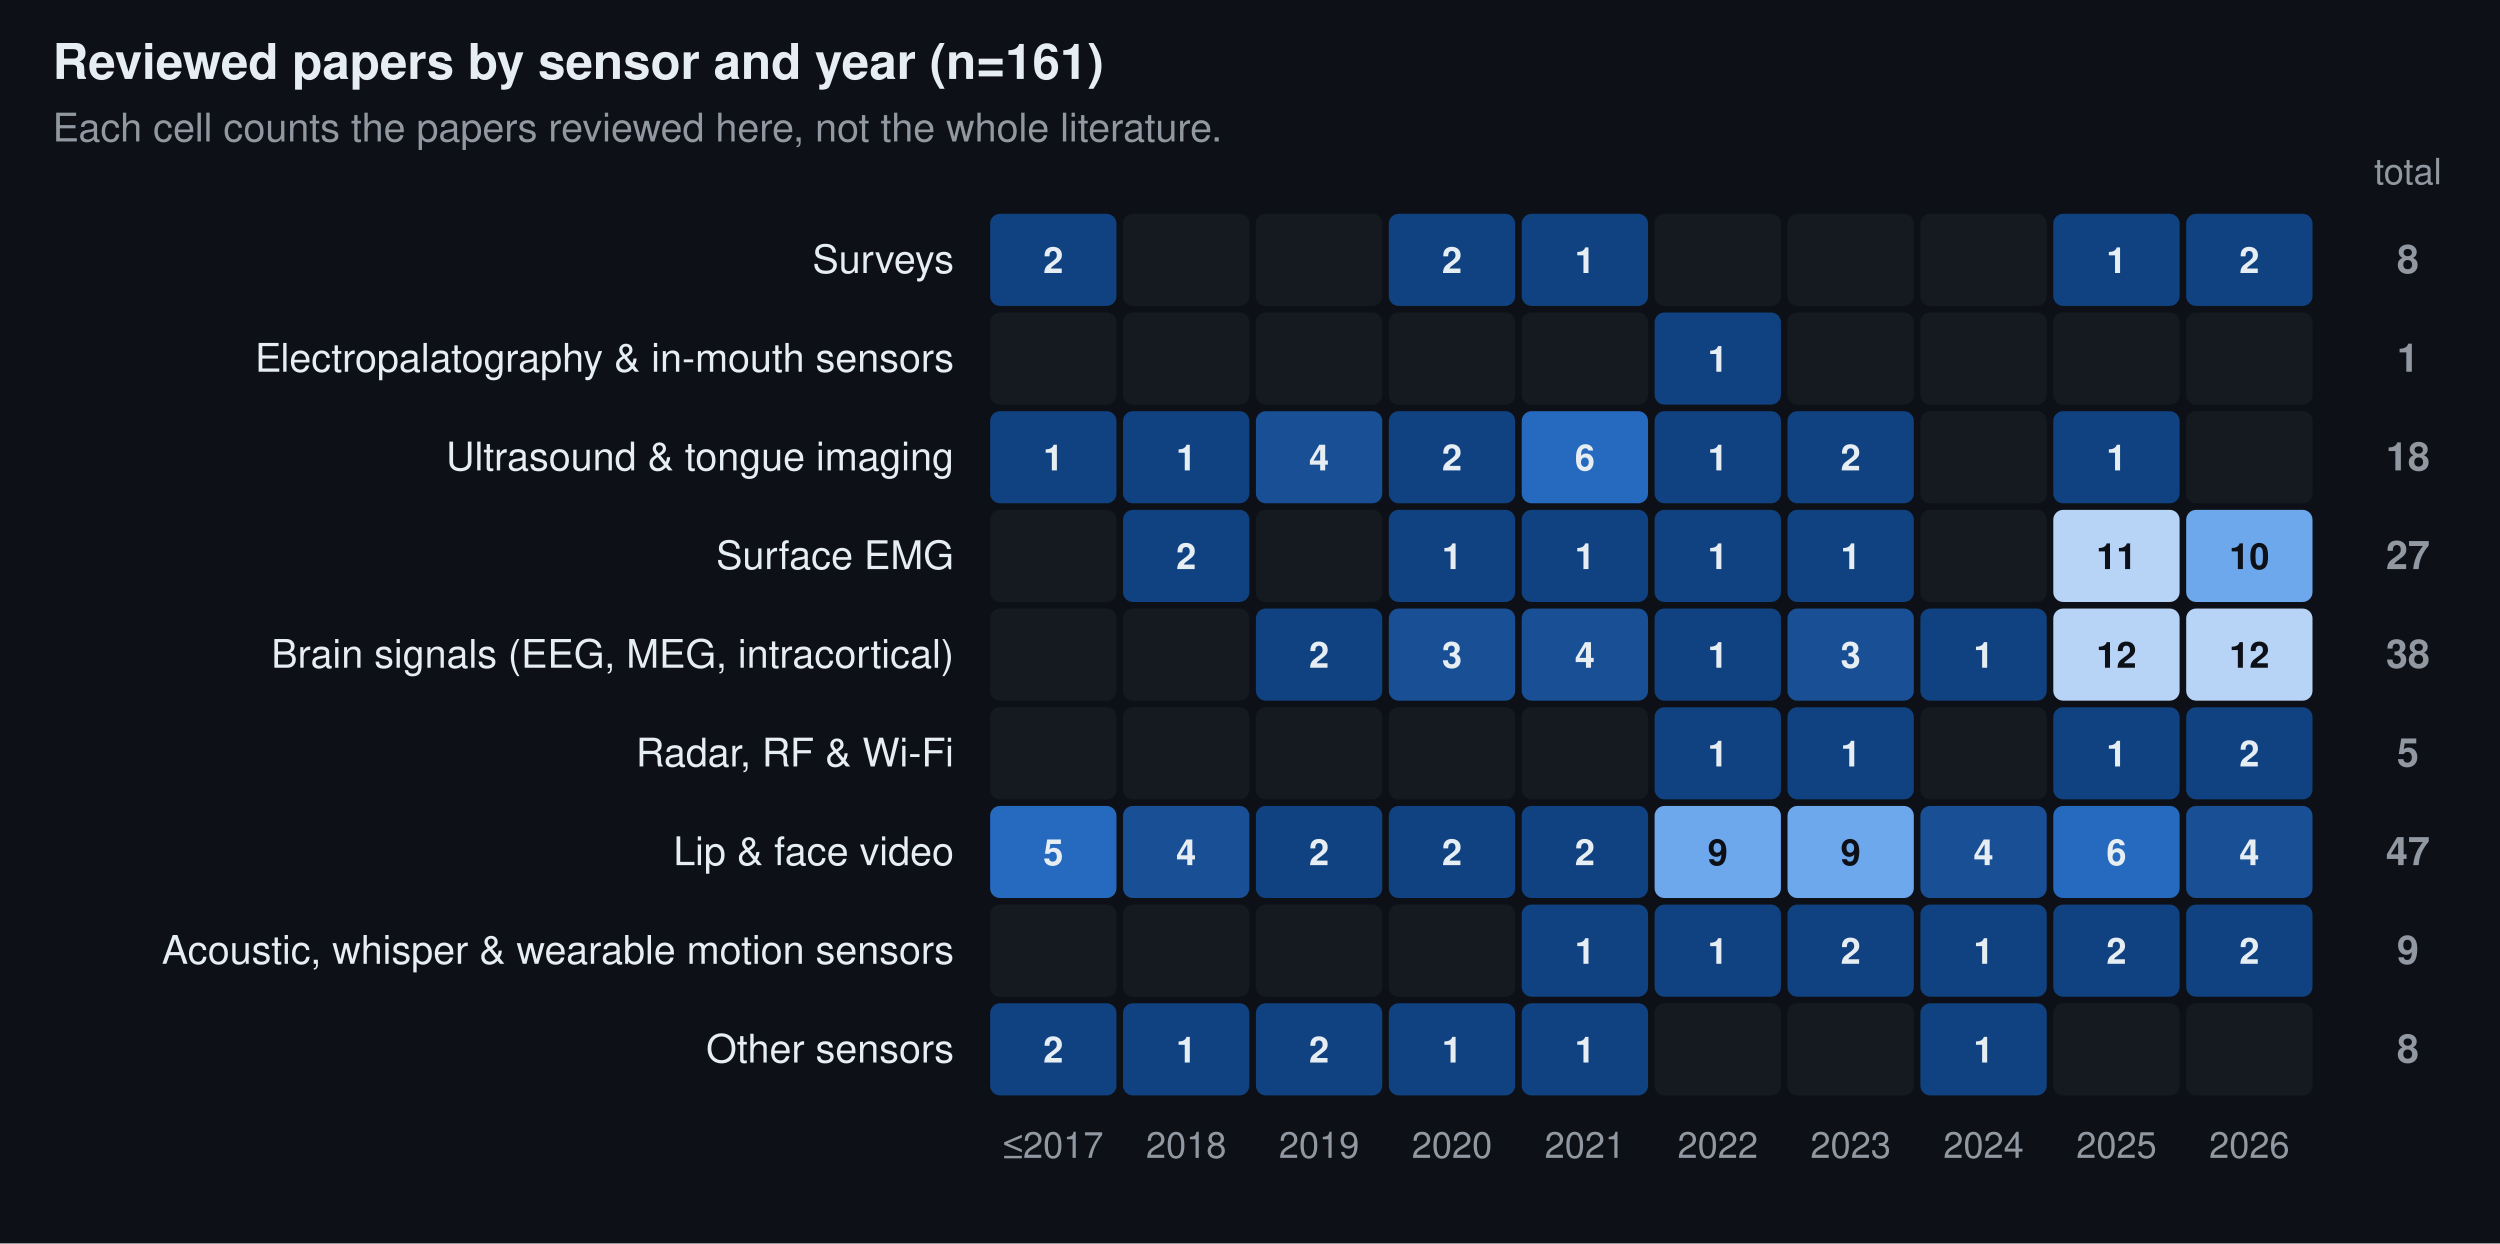
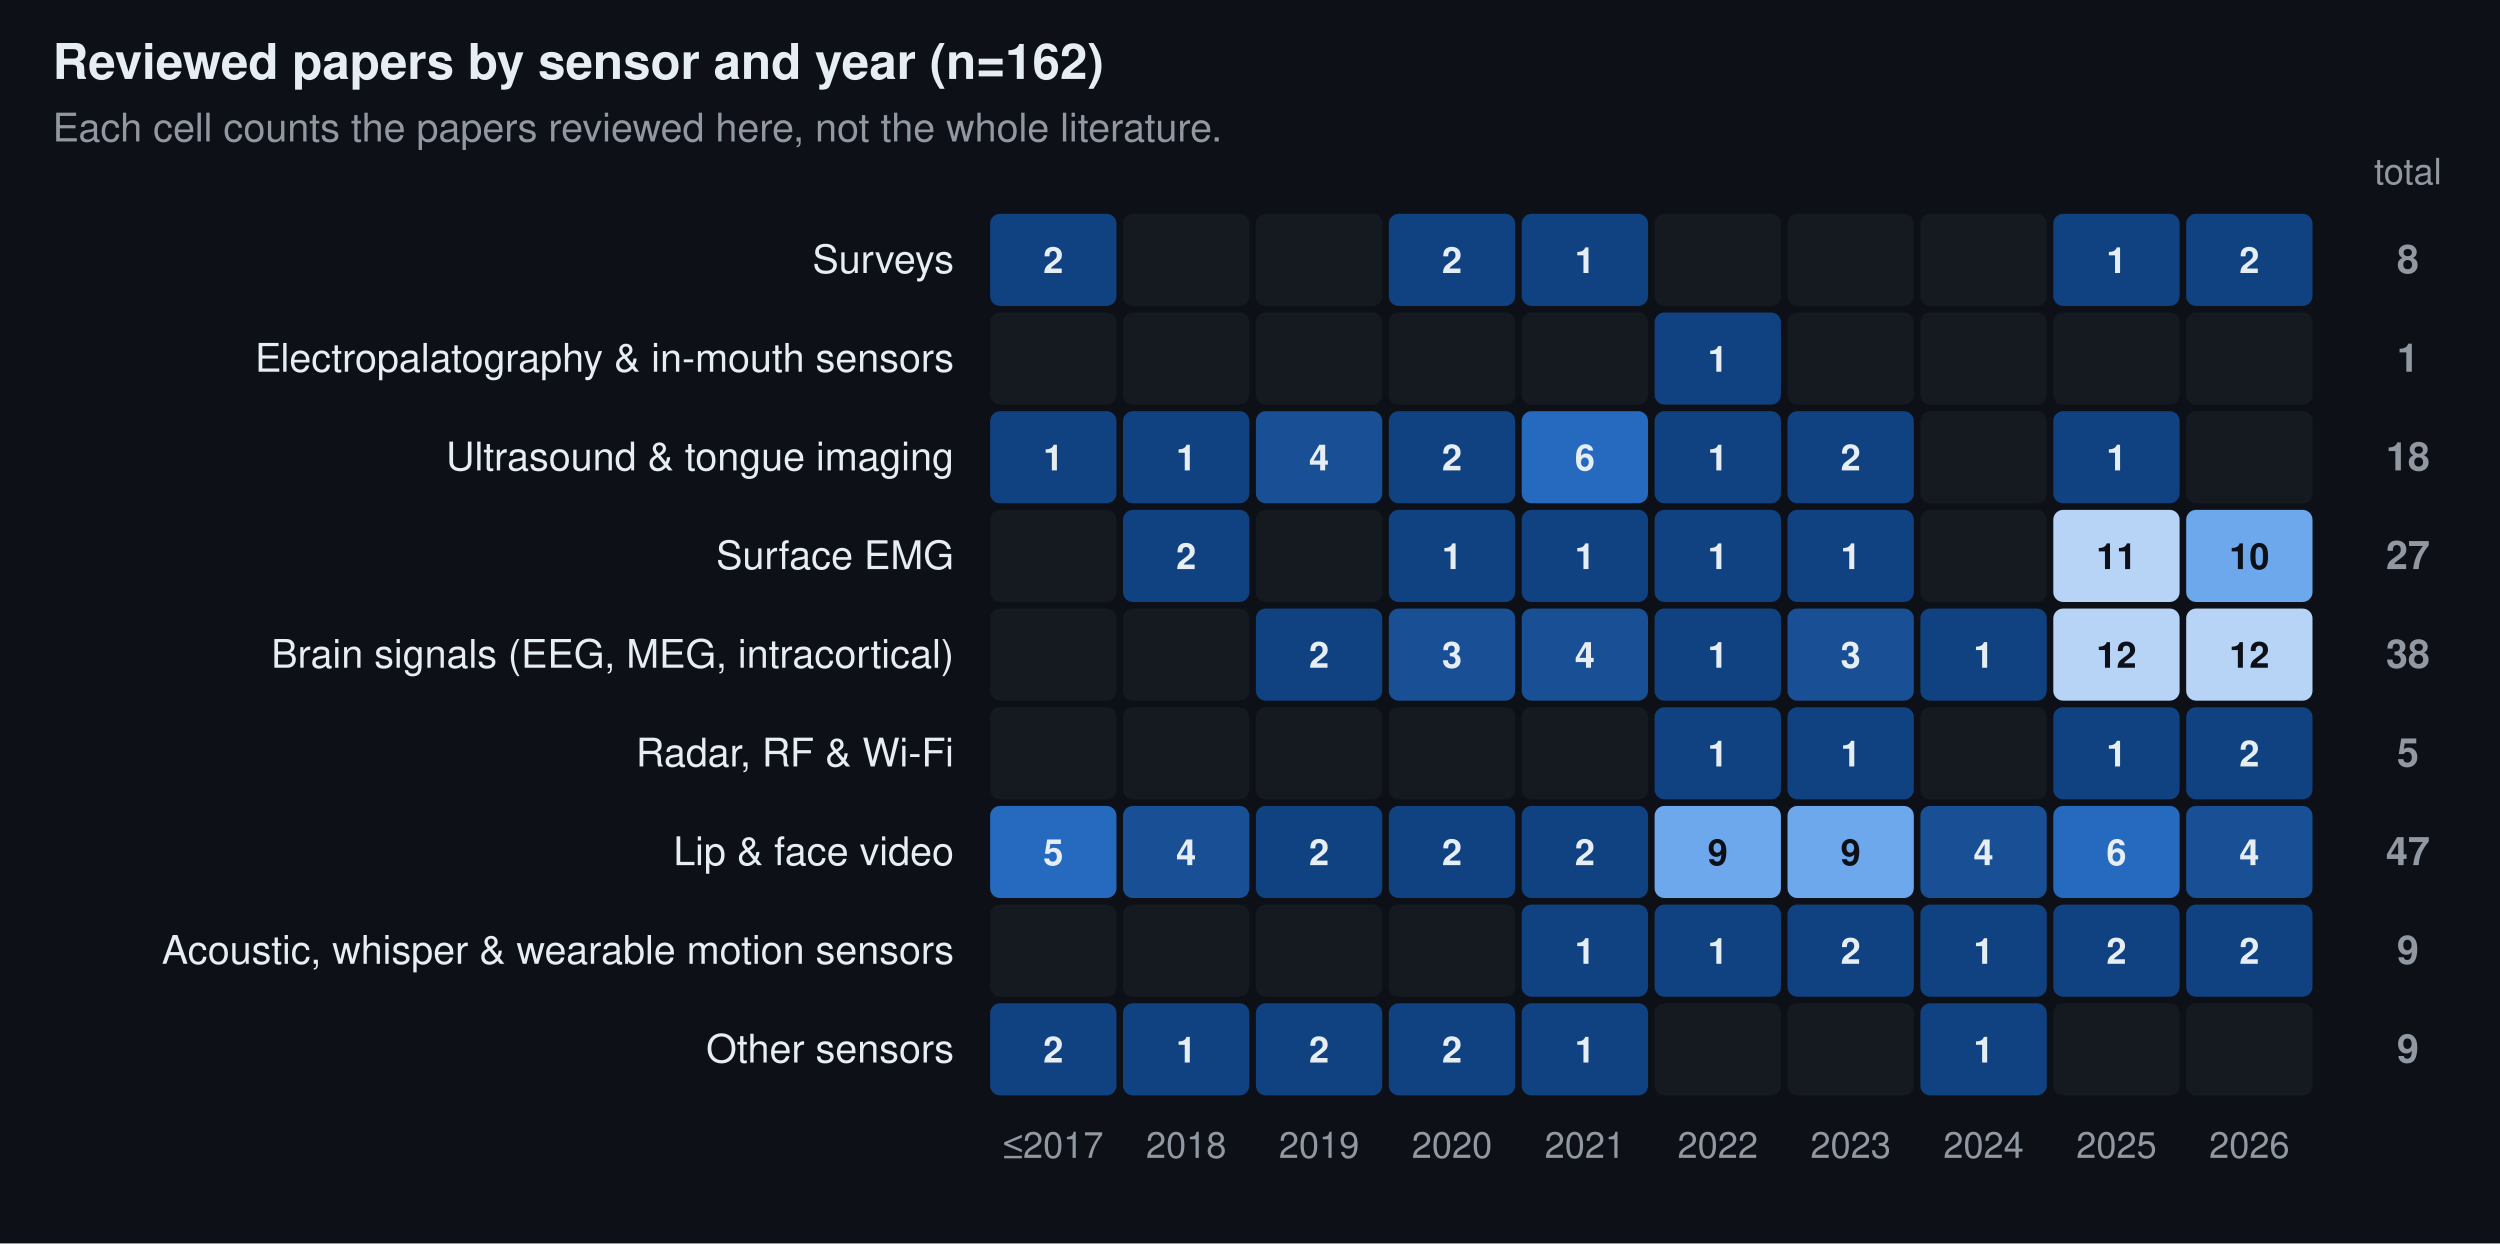
- <svg xmlns="http://www.w3.org/2000/svg" width="760" height="378" viewBox="0 0 760 378" font-family="-apple-system, BlinkMacSystemFont, 'Segoe UI', Helvetica, Arial, sans-serif" role="img" aria-label="Reviewed papers by sensor and year (n=161)">
+ <svg xmlns="http://www.w3.org/2000/svg" width="760" height="378" viewBox="0 0 760 378" font-family="-apple-system, BlinkMacSystemFont, 'Segoe UI', Helvetica, Arial, sans-serif" role="img" aria-label="Reviewed papers by sensor and year (n=162)">
  <rect width="760" height="378" fill="#0d1117" />
-   <text x="16.0" y="24.0" font-size="15" fill="#e6edf3" text-anchor="start" font-weight="600">Reviewed papers by sensor and year (n=161)</text>
+   <text x="16.0" y="24.0" font-size="15" fill="#e6edf3" text-anchor="start" font-weight="600">Reviewed papers by sensor and year (n=162)</text>
  <text x="16.0" y="43.0" font-size="12" fill="#9198a1" text-anchor="start">Each cell counts the papers reviewed here, not the whole literature.</text>
  <text x="320.2" y="352.0" font-size="11" fill="#9198a1" text-anchor="middle">≤2017</text>
  <text x="360.6" y="352.0" font-size="11" fill="#9198a1" text-anchor="middle">2018</text>
  <text x="401.0" y="352.0" font-size="11" fill="#9198a1" text-anchor="middle">2019</text>
  <text x="441.4" y="352.0" font-size="11" fill="#9198a1" text-anchor="middle">2020</text>
  <text x="481.8" y="352.0" font-size="11" fill="#9198a1" text-anchor="middle">2021</text>
  <text x="522.2" y="352.0" font-size="11" fill="#9198a1" text-anchor="middle">2022</text>
  <text x="562.6" y="352.0" font-size="11" fill="#9198a1" text-anchor="middle">2023</text>
  <text x="603.0" y="352.0" font-size="11" fill="#9198a1" text-anchor="middle">2024</text>
  <text x="643.4" y="352.0" font-size="11" fill="#9198a1" text-anchor="middle">2025</text>
  <text x="683.8" y="352.0" font-size="11" fill="#9198a1" text-anchor="middle">2026</text>
  <text x="732.0" y="56.0" font-size="11" fill="#9198a1" text-anchor="middle">total</text>
  <text x="290.0" y="83.0" font-size="12" fill="#e6edf3" text-anchor="end">Surveys</text>
  <rect x="301.0" y="65.0" width="38.4" height="28.0" rx="3" fill="#104281" />
  <text x="320.2" y="83.0" font-size="11" fill="#e6edf3" text-anchor="middle" font-weight="600">2</text>
  <rect x="341.4" y="65.0" width="38.4" height="28.0" rx="3" fill="#151a21" />
  <rect x="381.8" y="65.0" width="38.4" height="28.0" rx="3" fill="#151a21" />
  <rect x="422.2" y="65.0" width="38.4" height="28.0" rx="3" fill="#104281" />
  <text x="441.4" y="83.0" font-size="11" fill="#e6edf3" text-anchor="middle" font-weight="600">2</text>
  <rect x="462.6" y="65.0" width="38.4" height="28.0" rx="3" fill="#104281" />
  <text x="481.8" y="83.0" font-size="11" fill="#e6edf3" text-anchor="middle" font-weight="600">1</text>
  <rect x="503.0" y="65.0" width="38.4" height="28.0" rx="3" fill="#151a21" />
  <rect x="543.4" y="65.0" width="38.4" height="28.0" rx="3" fill="#151a21" />
  <rect x="583.8" y="65.0" width="38.4" height="28.0" rx="3" fill="#151a21" />
  <rect x="624.2" y="65.0" width="38.4" height="28.0" rx="3" fill="#104281" />
  <text x="643.4" y="83.0" font-size="11" fill="#e6edf3" text-anchor="middle" font-weight="600">1</text>
  <rect x="664.6" y="65.0" width="38.4" height="28.0" rx="3" fill="#104281" />
  <text x="683.8" y="83.0" font-size="11" fill="#e6edf3" text-anchor="middle" font-weight="600">2</text>
  <text x="732.0" y="83.0" font-size="12" fill="#9198a1" text-anchor="middle" font-weight="600">8</text>
  <text x="290.0" y="113.0" font-size="12" fill="#e6edf3" text-anchor="end">Electropalatography &amp; in-mouth sensors</text>
  <rect x="301.0" y="95.0" width="38.4" height="28.0" rx="3" fill="#151a21" />
  <rect x="341.4" y="95.0" width="38.4" height="28.0" rx="3" fill="#151a21" />
  <rect x="381.8" y="95.0" width="38.4" height="28.0" rx="3" fill="#151a21" />
  <rect x="422.2" y="95.0" width="38.4" height="28.0" rx="3" fill="#151a21" />
  <rect x="462.6" y="95.0" width="38.4" height="28.0" rx="3" fill="#151a21" />
  <rect x="503.0" y="95.0" width="38.4" height="28.0" rx="3" fill="#104281" />
  <text x="522.2" y="113.0" font-size="11" fill="#e6edf3" text-anchor="middle" font-weight="600">1</text>
  <rect x="543.4" y="95.0" width="38.4" height="28.0" rx="3" fill="#151a21" />
  <rect x="583.8" y="95.0" width="38.4" height="28.0" rx="3" fill="#151a21" />
  <rect x="624.2" y="95.0" width="38.4" height="28.0" rx="3" fill="#151a21" />
  <rect x="664.6" y="95.0" width="38.4" height="28.0" rx="3" fill="#151a21" />
  <text x="732.0" y="113.0" font-size="12" fill="#9198a1" text-anchor="middle" font-weight="600">1</text>
  <text x="290.0" y="143.0" font-size="12" fill="#e6edf3" text-anchor="end">Ultrasound &amp; tongue imaging</text>
  <rect x="301.0" y="125.0" width="38.4" height="28.0" rx="3" fill="#104281" />
  <text x="320.2" y="143.0" font-size="11" fill="#e6edf3" text-anchor="middle" font-weight="600">1</text>
  <rect x="341.4" y="125.0" width="38.4" height="28.0" rx="3" fill="#104281" />
  <text x="360.6" y="143.0" font-size="11" fill="#e6edf3" text-anchor="middle" font-weight="600">1</text>
  <rect x="381.8" y="125.0" width="38.4" height="28.0" rx="3" fill="#184f95" />
  <text x="401.0" y="143.0" font-size="11" fill="#e6edf3" text-anchor="middle" font-weight="600">4</text>
  <rect x="422.2" y="125.0" width="38.4" height="28.0" rx="3" fill="#104281" />
  <text x="441.4" y="143.0" font-size="11" fill="#e6edf3" text-anchor="middle" font-weight="600">2</text>
  <rect x="462.6" y="125.0" width="38.4" height="28.0" rx="3" fill="#256abf" />
  <text x="481.8" y="143.0" font-size="11" fill="#e6edf3" text-anchor="middle" font-weight="600">6</text>
  <rect x="503.0" y="125.0" width="38.4" height="28.0" rx="3" fill="#104281" />
  <text x="522.2" y="143.0" font-size="11" fill="#e6edf3" text-anchor="middle" font-weight="600">1</text>
  <rect x="543.4" y="125.0" width="38.4" height="28.0" rx="3" fill="#104281" />
  <text x="562.6" y="143.0" font-size="11" fill="#e6edf3" text-anchor="middle" font-weight="600">2</text>
  <rect x="583.8" y="125.0" width="38.4" height="28.0" rx="3" fill="#151a21" />
  <rect x="624.2" y="125.0" width="38.4" height="28.0" rx="3" fill="#104281" />
  <text x="643.4" y="143.0" font-size="11" fill="#e6edf3" text-anchor="middle" font-weight="600">1</text>
  <rect x="664.6" y="125.0" width="38.4" height="28.0" rx="3" fill="#151a21" />
  <text x="732.0" y="143.0" font-size="12" fill="#9198a1" text-anchor="middle" font-weight="600">18</text>
  <text x="290.0" y="173.0" font-size="12" fill="#e6edf3" text-anchor="end">Surface EMG</text>
  <rect x="301.0" y="155.0" width="38.4" height="28.0" rx="3" fill="#151a21" />
  <rect x="341.4" y="155.0" width="38.4" height="28.0" rx="3" fill="#104281" />
  <text x="360.6" y="173.0" font-size="11" fill="#e6edf3" text-anchor="middle" font-weight="600">2</text>
  <rect x="381.8" y="155.0" width="38.4" height="28.0" rx="3" fill="#151a21" />
  <rect x="422.2" y="155.0" width="38.4" height="28.0" rx="3" fill="#104281" />
  <text x="441.4" y="173.0" font-size="11" fill="#e6edf3" text-anchor="middle" font-weight="600">1</text>
  <rect x="462.6" y="155.0" width="38.4" height="28.0" rx="3" fill="#104281" />
  <text x="481.8" y="173.0" font-size="11" fill="#e6edf3" text-anchor="middle" font-weight="600">1</text>
  <rect x="503.0" y="155.0" width="38.4" height="28.0" rx="3" fill="#104281" />
  <text x="522.2" y="173.0" font-size="11" fill="#e6edf3" text-anchor="middle" font-weight="600">1</text>
  <rect x="543.4" y="155.0" width="38.4" height="28.0" rx="3" fill="#104281" />
  <text x="562.6" y="173.0" font-size="11" fill="#e6edf3" text-anchor="middle" font-weight="600">1</text>
  <rect x="583.8" y="155.0" width="38.4" height="28.0" rx="3" fill="#151a21" />
  <rect x="624.2" y="155.0" width="38.4" height="28.0" rx="3" fill="#b7d3f6" />
  <text x="643.4" y="173.0" font-size="11" fill="#0d1117" text-anchor="middle" font-weight="600">11</text>
  <rect x="664.6" y="155.0" width="38.4" height="28.0" rx="3" fill="#6da7ec" />
  <text x="683.8" y="173.0" font-size="11" fill="#0d1117" text-anchor="middle" font-weight="600">10</text>
  <text x="732.0" y="173.0" font-size="12" fill="#9198a1" text-anchor="middle" font-weight="600">27</text>
  <text x="290.0" y="203.0" font-size="12" fill="#e6edf3" text-anchor="end">Brain signals (EEG, MEG, intracortical)</text>
  <rect x="301.0" y="185.0" width="38.4" height="28.0" rx="3" fill="#151a21" />
  <rect x="341.4" y="185.0" width="38.4" height="28.0" rx="3" fill="#151a21" />
  <rect x="381.8" y="185.0" width="38.4" height="28.0" rx="3" fill="#104281" />
  <text x="401.0" y="203.0" font-size="11" fill="#e6edf3" text-anchor="middle" font-weight="600">2</text>
  <rect x="422.2" y="185.0" width="38.4" height="28.0" rx="3" fill="#184f95" />
  <text x="441.4" y="203.0" font-size="11" fill="#e6edf3" text-anchor="middle" font-weight="600">3</text>
  <rect x="462.6" y="185.0" width="38.4" height="28.0" rx="3" fill="#184f95" />
  <text x="481.8" y="203.0" font-size="11" fill="#e6edf3" text-anchor="middle" font-weight="600">4</text>
  <rect x="503.0" y="185.0" width="38.4" height="28.0" rx="3" fill="#104281" />
  <text x="522.2" y="203.0" font-size="11" fill="#e6edf3" text-anchor="middle" font-weight="600">1</text>
  <rect x="543.4" y="185.0" width="38.4" height="28.0" rx="3" fill="#184f95" />
  <text x="562.6" y="203.0" font-size="11" fill="#e6edf3" text-anchor="middle" font-weight="600">3</text>
  <rect x="583.8" y="185.0" width="38.4" height="28.0" rx="3" fill="#104281" />
  <text x="603.0" y="203.0" font-size="11" fill="#e6edf3" text-anchor="middle" font-weight="600">1</text>
  <rect x="624.2" y="185.0" width="38.4" height="28.0" rx="3" fill="#b7d3f6" />
  <text x="643.4" y="203.0" font-size="11" fill="#0d1117" text-anchor="middle" font-weight="600">12</text>
  <rect x="664.6" y="185.0" width="38.4" height="28.0" rx="3" fill="#b7d3f6" />
  <text x="683.8" y="203.0" font-size="11" fill="#0d1117" text-anchor="middle" font-weight="600">12</text>
  <text x="732.0" y="203.0" font-size="12" fill="#9198a1" text-anchor="middle" font-weight="600">38</text>
  <text x="290.0" y="233.0" font-size="12" fill="#e6edf3" text-anchor="end">Radar, RF &amp; Wi-Fi</text>
  <rect x="301.0" y="215.0" width="38.4" height="28.0" rx="3" fill="#151a21" />
  <rect x="341.4" y="215.0" width="38.4" height="28.0" rx="3" fill="#151a21" />
  <rect x="381.8" y="215.0" width="38.4" height="28.0" rx="3" fill="#151a21" />
  <rect x="422.2" y="215.0" width="38.4" height="28.0" rx="3" fill="#151a21" />
  <rect x="462.6" y="215.0" width="38.4" height="28.0" rx="3" fill="#151a21" />
  <rect x="503.0" y="215.0" width="38.4" height="28.0" rx="3" fill="#104281" />
  <text x="522.2" y="233.0" font-size="11" fill="#e6edf3" text-anchor="middle" font-weight="600">1</text>
  <rect x="543.4" y="215.0" width="38.4" height="28.0" rx="3" fill="#104281" />
  <text x="562.6" y="233.0" font-size="11" fill="#e6edf3" text-anchor="middle" font-weight="600">1</text>
  <rect x="583.8" y="215.0" width="38.4" height="28.0" rx="3" fill="#151a21" />
  <rect x="624.2" y="215.0" width="38.4" height="28.0" rx="3" fill="#104281" />
  <text x="643.4" y="233.0" font-size="11" fill="#e6edf3" text-anchor="middle" font-weight="600">1</text>
  <rect x="664.6" y="215.0" width="38.4" height="28.0" rx="3" fill="#104281" />
  <text x="683.8" y="233.0" font-size="11" fill="#e6edf3" text-anchor="middle" font-weight="600">2</text>
  <text x="732.0" y="233.0" font-size="12" fill="#9198a1" text-anchor="middle" font-weight="600">5</text>
  <text x="290.0" y="263.0" font-size="12" fill="#e6edf3" text-anchor="end">Lip &amp; face video</text>
  <rect x="301.0" y="245.0" width="38.4" height="28.0" rx="3" fill="#256abf" />
  <text x="320.2" y="263.0" font-size="11" fill="#e6edf3" text-anchor="middle" font-weight="600">5</text>
  <rect x="341.4" y="245.0" width="38.4" height="28.0" rx="3" fill="#184f95" />
  <text x="360.6" y="263.0" font-size="11" fill="#e6edf3" text-anchor="middle" font-weight="600">4</text>
  <rect x="381.8" y="245.0" width="38.4" height="28.0" rx="3" fill="#104281" />
  <text x="401.0" y="263.0" font-size="11" fill="#e6edf3" text-anchor="middle" font-weight="600">2</text>
  <rect x="422.2" y="245.0" width="38.4" height="28.0" rx="3" fill="#104281" />
  <text x="441.4" y="263.0" font-size="11" fill="#e6edf3" text-anchor="middle" font-weight="600">2</text>
  <rect x="462.6" y="245.0" width="38.4" height="28.0" rx="3" fill="#104281" />
  <text x="481.8" y="263.0" font-size="11" fill="#e6edf3" text-anchor="middle" font-weight="600">2</text>
  <rect x="503.0" y="245.0" width="38.4" height="28.0" rx="3" fill="#6da7ec" />
  <text x="522.2" y="263.0" font-size="11" fill="#0d1117" text-anchor="middle" font-weight="600">9</text>
  <rect x="543.4" y="245.0" width="38.4" height="28.0" rx="3" fill="#6da7ec" />
  <text x="562.6" y="263.0" font-size="11" fill="#0d1117" text-anchor="middle" font-weight="600">9</text>
  <rect x="583.8" y="245.0" width="38.4" height="28.0" rx="3" fill="#184f95" />
  <text x="603.0" y="263.0" font-size="11" fill="#e6edf3" text-anchor="middle" font-weight="600">4</text>
  <rect x="624.2" y="245.0" width="38.4" height="28.0" rx="3" fill="#256abf" />
  <text x="643.4" y="263.0" font-size="11" fill="#e6edf3" text-anchor="middle" font-weight="600">6</text>
  <rect x="664.6" y="245.0" width="38.4" height="28.0" rx="3" fill="#184f95" />
  <text x="683.8" y="263.0" font-size="11" fill="#e6edf3" text-anchor="middle" font-weight="600">4</text>
  <text x="732.0" y="263.0" font-size="12" fill="#9198a1" text-anchor="middle" font-weight="600">47</text>
  <text x="290.0" y="293.0" font-size="12" fill="#e6edf3" text-anchor="end">Acoustic, whisper &amp; wearable motion sensors</text>
  <rect x="301.0" y="275.0" width="38.4" height="28.0" rx="3" fill="#151a21" />
  <rect x="341.4" y="275.0" width="38.4" height="28.0" rx="3" fill="#151a21" />
  <rect x="381.8" y="275.0" width="38.4" height="28.0" rx="3" fill="#151a21" />
  <rect x="422.2" y="275.0" width="38.4" height="28.0" rx="3" fill="#151a21" />
  <rect x="462.6" y="275.0" width="38.4" height="28.0" rx="3" fill="#104281" />
  <text x="481.8" y="293.0" font-size="11" fill="#e6edf3" text-anchor="middle" font-weight="600">1</text>
  <rect x="503.0" y="275.0" width="38.4" height="28.0" rx="3" fill="#104281" />
  <text x="522.2" y="293.0" font-size="11" fill="#e6edf3" text-anchor="middle" font-weight="600">1</text>
  <rect x="543.4" y="275.0" width="38.4" height="28.0" rx="3" fill="#104281" />
  <text x="562.6" y="293.0" font-size="11" fill="#e6edf3" text-anchor="middle" font-weight="600">2</text>
  <rect x="583.8" y="275.0" width="38.4" height="28.0" rx="3" fill="#104281" />
  <text x="603.0" y="293.0" font-size="11" fill="#e6edf3" text-anchor="middle" font-weight="600">1</text>
  <rect x="624.2" y="275.0" width="38.4" height="28.0" rx="3" fill="#104281" />
  <text x="643.4" y="293.0" font-size="11" fill="#e6edf3" text-anchor="middle" font-weight="600">2</text>
  <rect x="664.6" y="275.0" width="38.4" height="28.0" rx="3" fill="#104281" />
  <text x="683.8" y="293.0" font-size="11" fill="#e6edf3" text-anchor="middle" font-weight="600">2</text>
  <text x="732.0" y="293.0" font-size="12" fill="#9198a1" text-anchor="middle" font-weight="600">9</text>
  <text x="290.0" y="323.0" font-size="12" fill="#e6edf3" text-anchor="end">Other sensors</text>
  <rect x="301.0" y="305.0" width="38.4" height="28.0" rx="3" fill="#104281" />
  <text x="320.2" y="323.0" font-size="11" fill="#e6edf3" text-anchor="middle" font-weight="600">2</text>
  <rect x="341.4" y="305.0" width="38.4" height="28.0" rx="3" fill="#104281" />
  <text x="360.6" y="323.0" font-size="11" fill="#e6edf3" text-anchor="middle" font-weight="600">1</text>
  <rect x="381.8" y="305.0" width="38.4" height="28.0" rx="3" fill="#104281" />
  <text x="401.0" y="323.0" font-size="11" fill="#e6edf3" text-anchor="middle" font-weight="600">2</text>
  <rect x="422.2" y="305.0" width="38.4" height="28.0" rx="3" fill="#104281" />
-   <text x="441.4" y="323.0" font-size="11" fill="#e6edf3" text-anchor="middle" font-weight="600">1</text>
+   <text x="441.4" y="323.0" font-size="11" fill="#e6edf3" text-anchor="middle" font-weight="600">2</text>
  <rect x="462.6" y="305.0" width="38.4" height="28.0" rx="3" fill="#104281" />
  <text x="481.8" y="323.0" font-size="11" fill="#e6edf3" text-anchor="middle" font-weight="600">1</text>
  <rect x="503.0" y="305.0" width="38.4" height="28.0" rx="3" fill="#151a21" />
  <rect x="543.4" y="305.0" width="38.4" height="28.0" rx="3" fill="#151a21" />
  <rect x="583.8" y="305.0" width="38.4" height="28.0" rx="3" fill="#104281" />
  <text x="603.0" y="323.0" font-size="11" fill="#e6edf3" text-anchor="middle" font-weight="600">1</text>
  <rect x="624.2" y="305.0" width="38.4" height="28.0" rx="3" fill="#151a21" />
  <rect x="664.6" y="305.0" width="38.4" height="28.0" rx="3" fill="#151a21" />
-   <text x="732.0" y="323.0" font-size="12" fill="#9198a1" text-anchor="middle" font-weight="600">8</text>
+   <text x="732.0" y="323.0" font-size="12" fill="#9198a1" text-anchor="middle" font-weight="600">9</text>
</svg>
